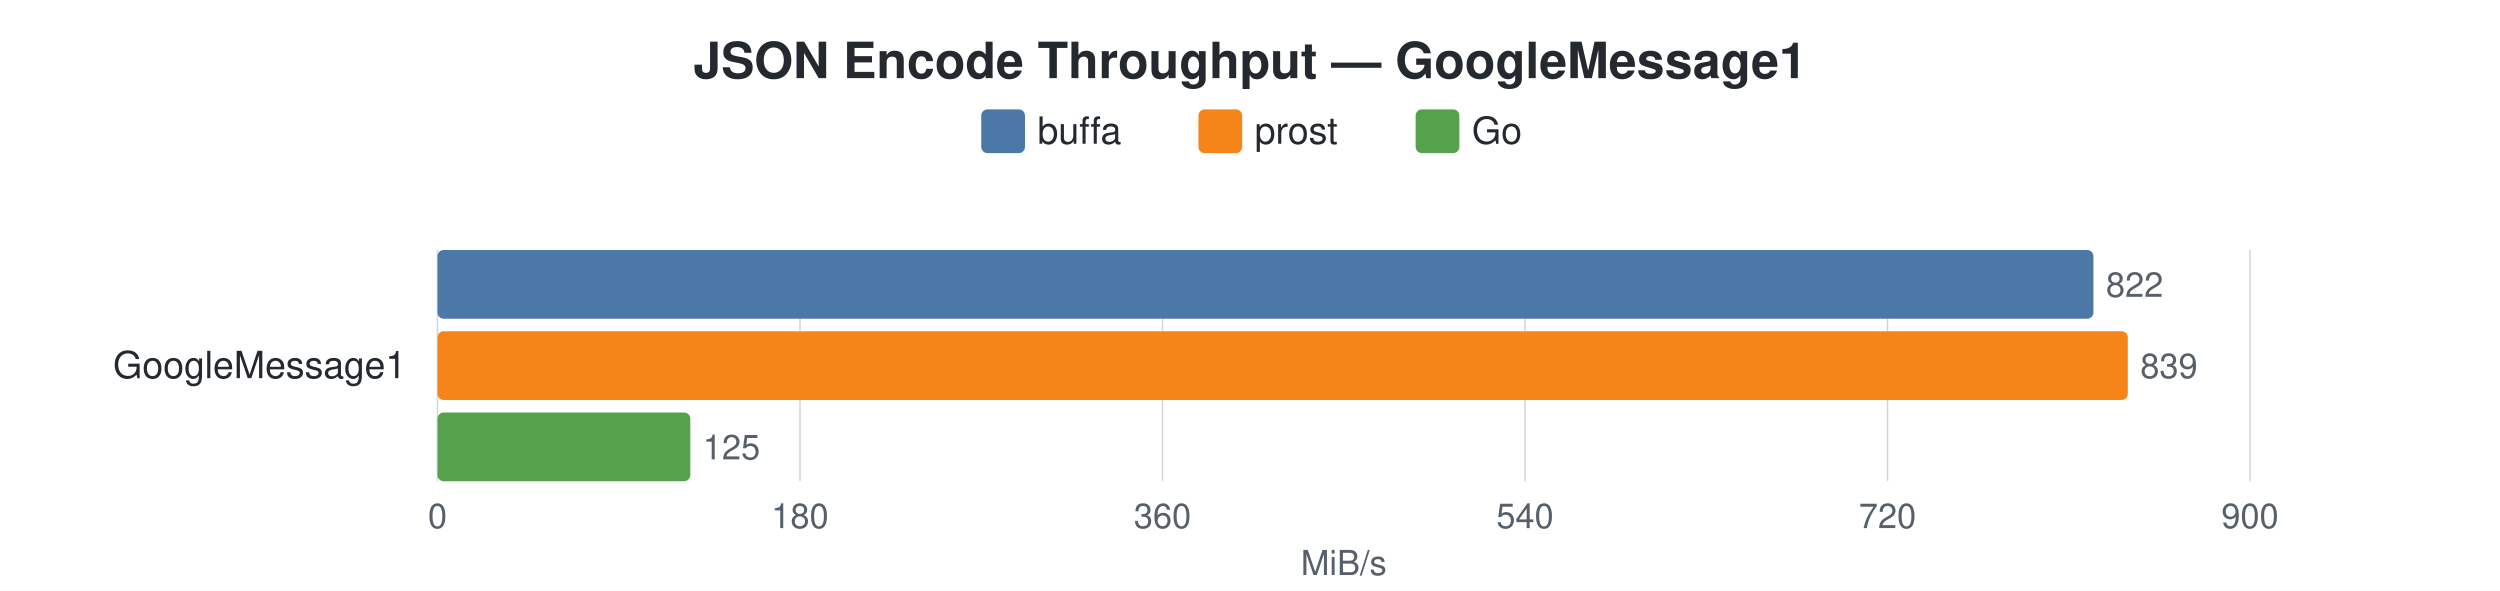
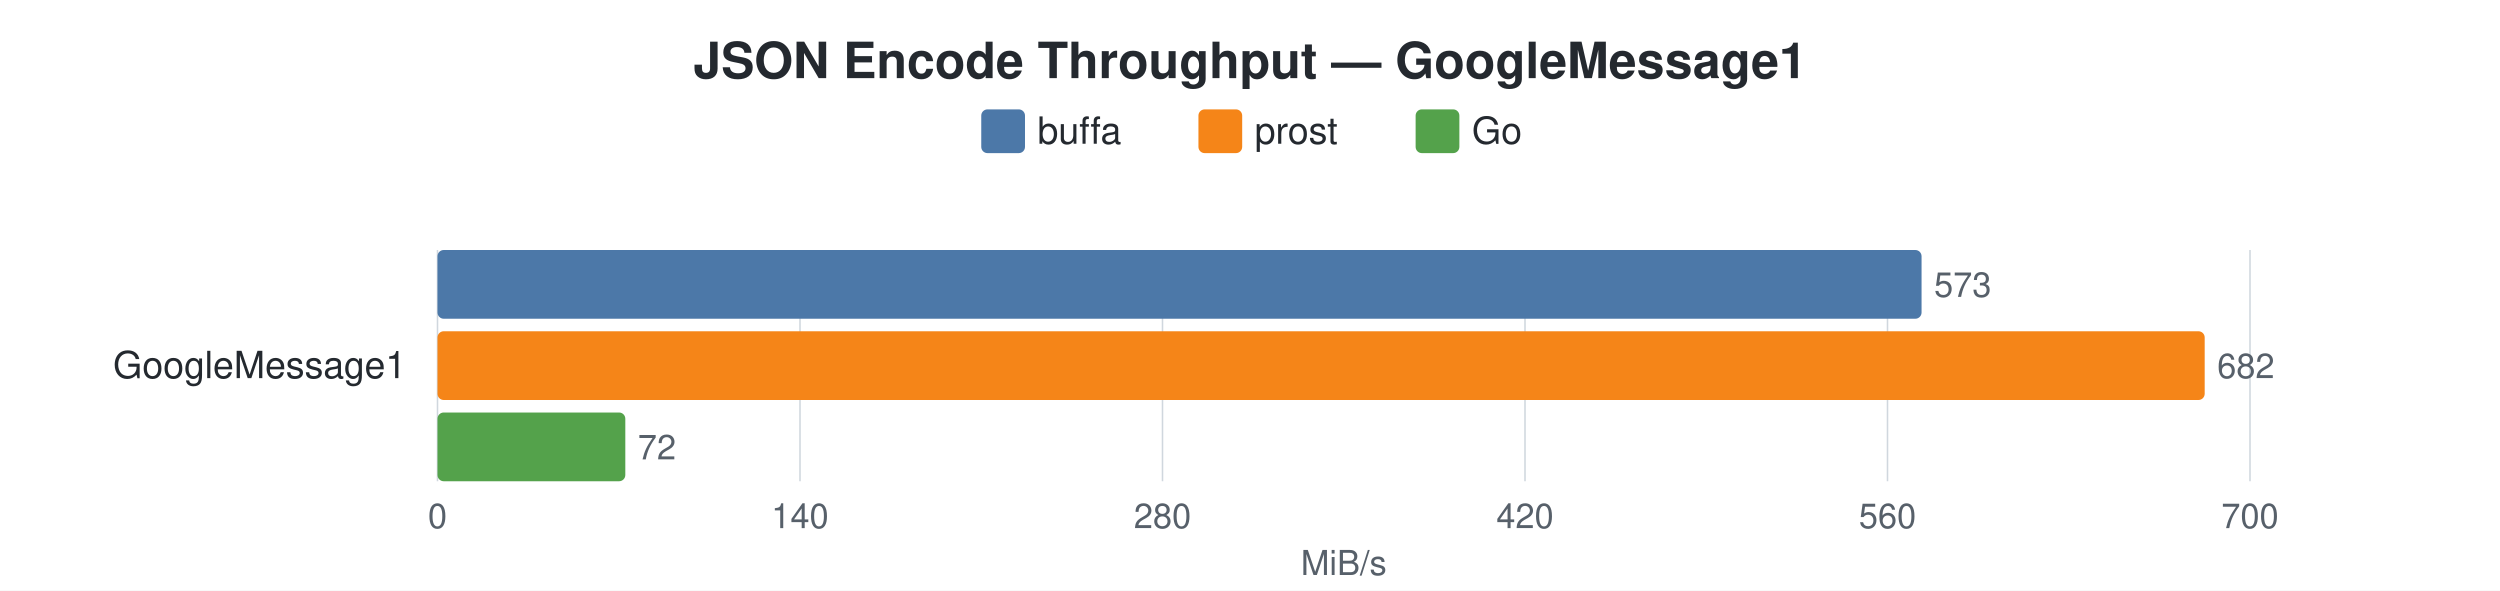
<svg xmlns="http://www.w3.org/2000/svg" width="800" height="189" viewBox="0 0 800 189">
  <style>
    text { font-family: -apple-system, BlinkMacSystemFont, "Segoe UI", Helvetica, Arial, sans-serif; }
    .title { font-size: 16px; font-weight: 600; fill: #24292f; }
    .label { font-size: 12px; fill: #24292f; }
    .value { font-size: 11px; fill: #57606a; }
    .axis-label { font-size: 11px; fill: #57606a; }
    .legend-text { font-size: 12px; fill: #24292f; }
    .grid { stroke: #d0d7de; stroke-width: 0.5; }
  </style>
  <rect width="100%" height="100%" fill="white" />
  <text x="400.0" y="25" text-anchor="middle" class="title">JSON Encode Throughput — GoogleMessage1</text>
  <rect x="314" y="35" width="14" height="14" rx="2" fill="#4C78A8" />
  <text x="332" y="46" class="legend-text">buffa</text>
  <rect x="383.5" y="35" width="14" height="14" rx="2" fill="#F58518" />
  <text x="401.5" y="46" class="legend-text">prost</text>
  <rect x="453" y="35" width="14" height="14" rx="2" fill="#54A24B" />
  <text x="471" y="46" class="legend-text">Go</text>
  <line x1="140.0" y1="80" x2="140.0" y2="154" class="grid" />
  <text x="140.0" y="169" text-anchor="middle" class="axis-label">0</text>
  <line x1="256.0" y1="80" x2="256.0" y2="154" class="grid" />
-   <text x="256.0" y="169" text-anchor="middle" class="axis-label">180</text>
+   <text x="256.0" y="169" text-anchor="middle" class="axis-label">140</text>
  <line x1="372.0" y1="80" x2="372.0" y2="154" class="grid" />
-   <text x="372.0" y="169" text-anchor="middle" class="axis-label">360</text>
+   <text x="372.0" y="169" text-anchor="middle" class="axis-label">280</text>
  <line x1="488.0" y1="80" x2="488.0" y2="154" class="grid" />
-   <text x="488.0" y="169" text-anchor="middle" class="axis-label">540</text>
+   <text x="488.0" y="169" text-anchor="middle" class="axis-label">420</text>
  <line x1="604.0" y1="80" x2="604.0" y2="154" class="grid" />
-   <text x="604.0" y="169" text-anchor="middle" class="axis-label">720</text>
+   <text x="604.0" y="169" text-anchor="middle" class="axis-label">560</text>
  <line x1="720.0" y1="80" x2="720.0" y2="154" class="grid" />
-   <text x="720.0" y="169" text-anchor="middle" class="axis-label">900</text>
+   <text x="720.0" y="169" text-anchor="middle" class="axis-label">700</text>
  <text x="430.0" y="184" text-anchor="middle" class="axis-label">MiB/s</text>
  <text x="130" y="121.0" text-anchor="end" class="label">GoogleMessage1</text>
-   <rect x="140" y="80.0" width="529.9" height="22" rx="2" fill="#4C78A8" />
-   <text x="673.9" y="95.0" class="value">822</text>
-   <rect x="140" y="106.0" width="540.9" height="22" rx="2" fill="#F58518" />
-   <text x="684.9" y="121.0" class="value">839</text>
-   <rect x="140" y="132.0" width="80.9" height="22" rx="2" fill="#54A24B" />
-   <text x="224.9" y="147.0" class="value">125</text>
+   <rect x="140" y="80.0" width="474.9" height="22" rx="2" fill="#4C78A8" />
+   <text x="618.9" y="95.0" class="value">573</text>
+   <rect x="140" y="106.0" width="565.5" height="22" rx="2" fill="#F58518" />
+   <text x="709.5" y="121.0" class="value">682</text>
+   <rect x="140" y="132.0" width="60.1" height="22" rx="2" fill="#54A24B" />
+   <text x="204.1" y="147.0" class="value">72</text>
</svg>
